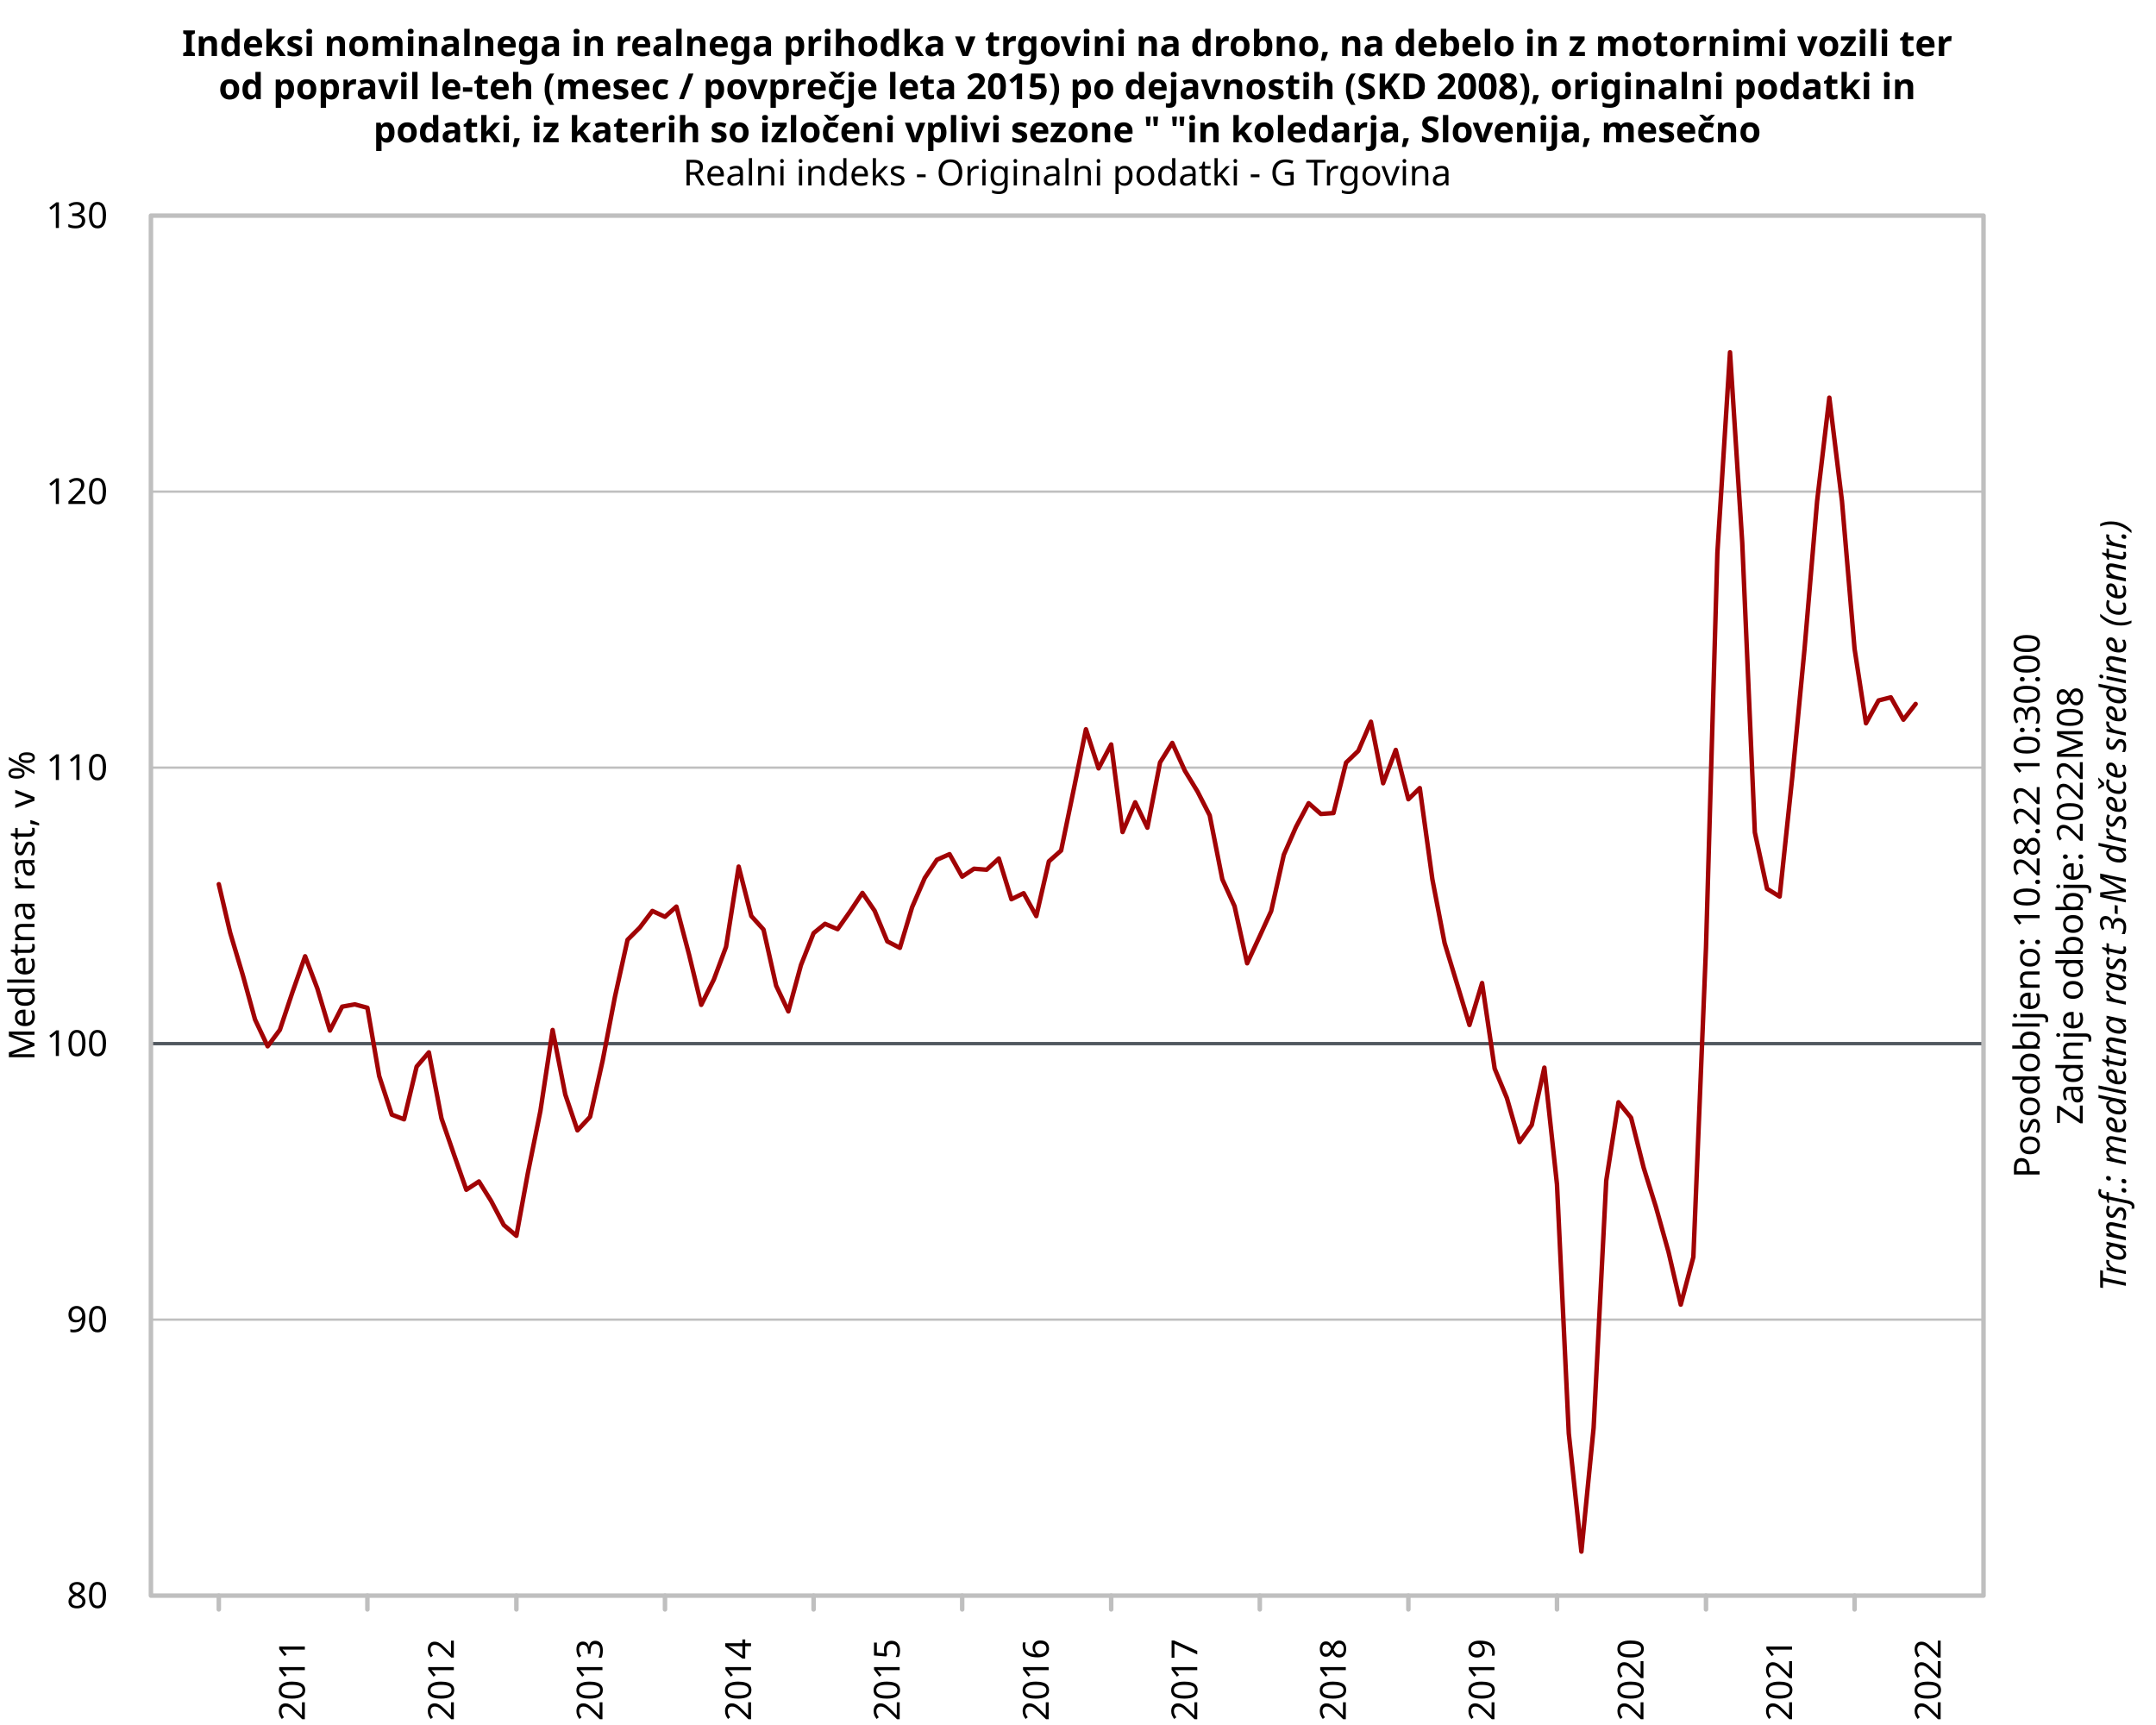
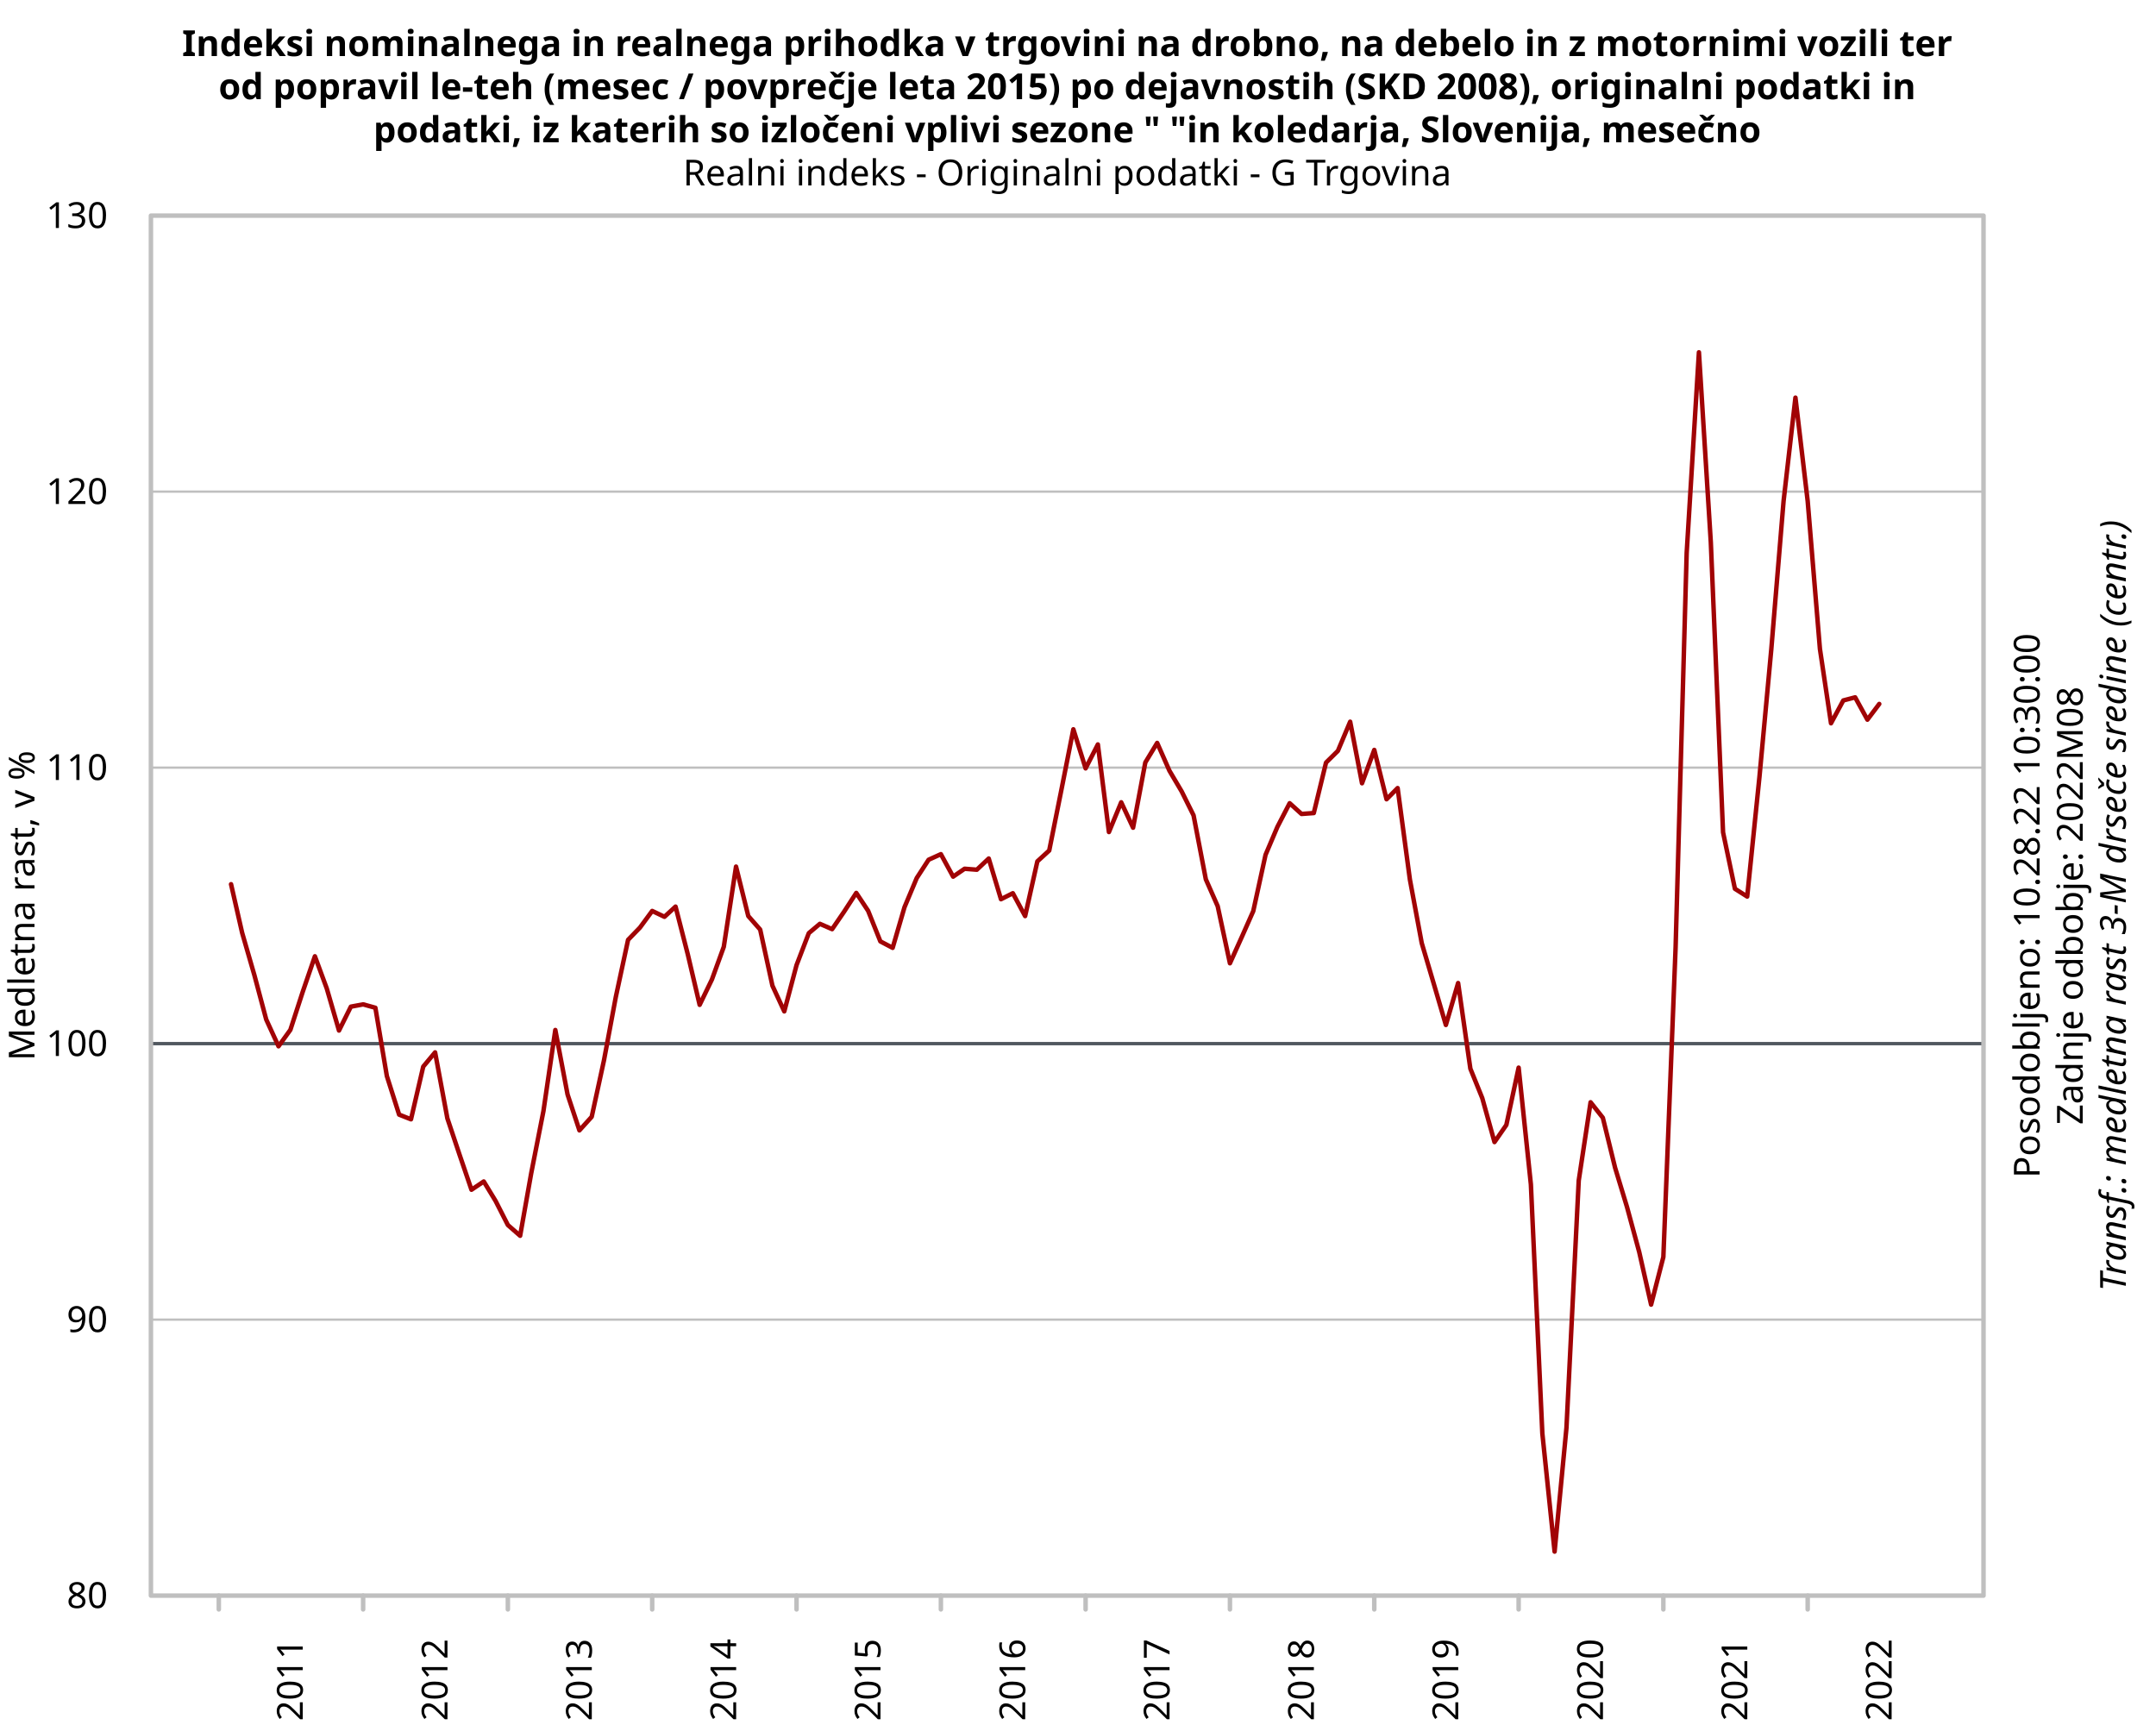
<svg xmlns="http://www.w3.org/2000/svg" class="svglite" data-engine-version="2.0" width="720.00pt" height="576.00pt" viewBox="0 0 720.00 576.00">
  <defs>
    <style type="text/css">
    .svglite line, .svglite polyline, .svglite polygon, .svglite path, .svglite rect, .svglite circle {
      fill: none;
      stroke: #000000;
      stroke-linecap: round;
      stroke-linejoin: round;
      stroke-miterlimit: 10.00;
    }
  </style>
  </defs>
  <rect width="100%" height="100%" style="stroke: none; fill: #FFFFFF;" />
  <defs>
    <clipPath id="cpMC4wMHw3MjAuMDB8MC4wMHw1NzYuMDA=">
      <rect x="0.00" y="0.00" width="720.00" height="576.00" />
    </clipPath>
  </defs>
  <g clip-path="url(#cpMC4wMHw3MjAuMDB8MC4wMHw1NzYuMDA=)">
</g>
  <defs>
    <clipPath id="cpNTAuNDB8NjYyLjQwfDcyLjAwfDUzMi44MA==">
      <rect x="50.40" y="72.00" width="612.00" height="460.80" />
    </clipPath>
  </defs>
  <g clip-path="url(#cpNTAuNDB8NjYyLjQwfDcyLjAwfDUzMi44MA==)">
    <line x1="50.40" y1="532.80" x2="662.40" y2="532.80" style="stroke-width: 0.75; stroke: #BFBFBF;" />
    <line x1="50.40" y1="440.64" x2="662.40" y2="440.64" style="stroke-width: 0.75; stroke: #BFBFBF;" />
    <line x1="50.40" y1="348.48" x2="662.40" y2="348.48" style="stroke-width: 0.75; stroke: #BFBFBF;" />
    <line x1="50.40" y1="256.32" x2="662.40" y2="256.32" style="stroke-width: 0.75; stroke: #BFBFBF;" />
    <line x1="50.40" y1="164.16" x2="662.40" y2="164.16" style="stroke-width: 0.75; stroke: #BFBFBF;" />
    <line x1="50.40" y1="72.00" x2="662.40" y2="72.00" style="stroke-width: 0.75; stroke: #BFBFBF;" />
  </g>
  <g clip-path="url(#cpMC4wMHw3MjAuMDB8MC4wMHw1NzYuMDA=)">
</g>
  <g clip-path="url(#cpNTAuNDB8NjYyLjQwfDcyLjAwfDUzMi44MA==)">
    <line x1="50.40" y1="348.48" x2="662.40" y2="348.48" style="stroke-width: 1.12; stroke: #50575E;" />
-     <polyline points="73.07,295.25 76.87,311.47 81.09,325.61 85.17,340.44 89.38,349.37 93.46,343.88 97.67,331.28 101.89,319.32 105.97,330.05 110.18,344.11 114.26,336.14 118.48,335.37 122.69,336.51 126.63,359.30 130.85,372.19 134.93,373.75 139.14,356.15 143.22,351.40 147.43,373.43 151.65,385.64 155.73,397.27 159.94,394.51 164.02,401.03 168.24,409.05 172.45,412.64 176.26,391.81 180.47,370.96 184.55,343.93 188.77,365.47 192.84,377.44 197.06,372.92 201.27,354.09 205.35,332.90 209.57,313.82 213.65,309.74 217.86,304.18 222.07,306.13 225.88,302.73 230.10,318.68 234.18,335.53 238.39,327.08 242.47,316.15 246.68,289.37 250.90,305.88 254.98,310.39 259.19,329.13 263.27,337.71 267.48,322.26 271.70,311.59 275.51,308.48 279.72,310.26 283.80,304.48 288.01,298.16 292.09,304.13 296.31,314.34 300.52,316.50 304.60,302.92 308.82,293.18 312.89,287.08 317.11,285.22 321.32,292.72 325.27,290.09 329.48,290.41 333.56,286.67 337.77,300.26 341.85,298.26 346.07,305.89 350.28,287.62 354.36,284.00 358.58,263.56 362.65,243.52 366.87,256.57 371.08,248.58 374.89,277.83 379.10,267.90 383.18,276.38 387.40,254.60 391.48,248.07 395.69,257.37 399.91,264.29 403.98,272.25 408.20,293.61 412.28,302.59 416.49,321.65 420.71,312.55 424.51,304.22 428.73,285.44 432.81,276.11 437.02,268.20 441.10,271.79 445.32,271.49 449.53,254.64 453.61,250.73 457.82,240.99 461.90,261.54 466.12,250.41 470.33,266.88 474.14,263.15 478.35,293.65 482.43,314.91 486.65,328.76 490.73,342.25 494.94,328.25 499.15,356.84 503.23,366.66 507.45,381.35 511.53,375.63 515.74,356.50 519.96,395.50 523.90,478.64 528.11,518.10 532.19,476.79 536.41,394.20 540.49,368.06 544.70,373.23 548.91,389.94 552.99,403.00 557.21,418.07 561.29,435.63 565.50,419.73 569.72,316.36 573.52,184.61 577.74,117.64 581.82,181.10 586.03,277.94 590.11,296.77 594.32,299.37 598.54,259.45 602.62,216.78 606.83,167.31 610.91,132.78 615.13,167.33 619.34,216.70 623.15,241.51 627.36,233.89 631.44,232.85 635.65,240.31 639.73,235.06 " style="stroke-width: 1.50; stroke: #A10305;" />
+     <polyline points="77.16,295.25 80.86,311.47 84.95,325.61 88.91,340.44 93.01,349.37 96.97,343.88 101.06,331.28 105.16,319.32 109.12,330.05 113.21,344.11 117.17,336.14 121.27,335.37 125.36,336.51 129.19,359.30 133.29,372.19 137.25,373.75 141.34,356.15 145.30,351.40 149.40,373.43 153.49,385.64 157.45,397.27 161.55,394.51 165.51,401.03 169.60,409.05 173.70,412.64 177.39,391.81 181.49,370.96 185.45,343.93 189.54,365.47 193.50,377.44 197.60,372.92 201.69,354.09 205.65,332.90 209.75,313.82 213.71,309.74 217.80,304.18 221.90,306.13 225.60,302.73 229.69,318.68 233.65,335.53 237.74,327.08 241.71,316.15 245.80,289.37 249.89,305.88 253.86,310.39 257.95,329.13 261.91,337.71 266.01,322.26 270.10,311.59 273.80,308.48 277.89,310.26 281.85,304.48 285.95,298.16 289.91,304.13 294.00,314.34 298.10,316.50 302.06,302.92 306.15,293.18 310.11,287.08 314.21,285.22 318.30,292.72 322.13,290.09 326.22,290.41 330.19,286.67 334.28,300.26 338.24,298.26 342.34,305.89 346.43,287.62 350.39,284.00 354.49,263.56 358.45,243.52 362.54,256.57 366.63,248.58 370.33,277.83 374.43,267.90 378.39,276.38 382.48,254.60 386.44,248.07 390.54,257.37 394.63,264.29 398.59,272.25 402.69,293.61 406.65,302.59 410.74,321.65 414.84,312.55 418.53,304.22 422.63,285.44 426.59,276.11 430.68,268.20 434.65,271.79 438.74,271.49 442.83,254.64 446.79,250.73 450.89,240.99 454.85,261.54 458.94,250.41 463.04,266.88 466.74,263.15 470.83,293.65 474.79,314.91 478.89,328.76 482.85,342.25 486.94,328.25 491.03,356.84 495.00,366.66 499.09,381.35 503.05,375.63 507.15,356.50 511.24,395.50 515.07,478.64 519.16,518.10 523.12,476.79 527.22,394.20 531.18,368.06 535.27,373.23 539.37,389.94 543.33,403.00 547.42,418.07 551.39,435.63 555.48,419.73 559.57,316.36 563.27,184.61 567.36,117.64 571.33,181.10 575.42,277.94 579.38,296.77 583.48,299.37 587.57,259.45 591.53,216.78 595.63,167.31 599.59,132.78 603.68,167.33 607.77,216.70 611.47,241.51 615.57,233.89 619.53,232.85 623.62,240.31 627.58,235.06 " style="stroke-width: 1.50; stroke: #A10305;" />
  </g>
  <g clip-path="url(#cpMC4wMHw3MjAuMDB8MC4wMHw1NzYuMDA=)">
    <line x1="73.07" y1="532.80" x2="73.07" y2="537.41" style="stroke-width: 1.50; stroke: #BFBFBF;" />
-     <line x1="122.69" y1="532.80" x2="122.69" y2="537.41" style="stroke-width: 1.50; stroke: #BFBFBF;" />
-     <line x1="172.45" y1="532.80" x2="172.45" y2="537.41" style="stroke-width: 1.50; stroke: #BFBFBF;" />
-     <line x1="222.07" y1="532.80" x2="222.07" y2="537.41" style="stroke-width: 1.50; stroke: #BFBFBF;" />
-     <line x1="271.70" y1="532.80" x2="271.70" y2="537.41" style="stroke-width: 1.50; stroke: #BFBFBF;" />
-     <line x1="321.32" y1="532.80" x2="321.32" y2="537.41" style="stroke-width: 1.50; stroke: #BFBFBF;" />
-     <line x1="371.08" y1="532.80" x2="371.08" y2="537.41" style="stroke-width: 1.50; stroke: #BFBFBF;" />
-     <line x1="420.71" y1="532.80" x2="420.71" y2="537.41" style="stroke-width: 1.50; stroke: #BFBFBF;" />
-     <line x1="470.33" y1="532.80" x2="470.33" y2="537.41" style="stroke-width: 1.50; stroke: #BFBFBF;" />
-     <line x1="519.96" y1="532.80" x2="519.96" y2="537.41" style="stroke-width: 1.50; stroke: #BFBFBF;" />
-     <line x1="569.72" y1="532.80" x2="569.72" y2="537.41" style="stroke-width: 1.50; stroke: #BFBFBF;" />
-     <line x1="619.34" y1="532.80" x2="619.34" y2="537.41" style="stroke-width: 1.50; stroke: #BFBFBF;" />
-     <text transform="translate(101.80,547.20) rotate(-90)" text-anchor="end" style="font-size: 12.00px; font-family: sans;" textLength="26.70px" lengthAdjust="spacingAndGlyphs">2011</text>
-     <text transform="translate(151.56,547.20) rotate(-90)" text-anchor="end" style="font-size: 12.00px; font-family: sans;" textLength="26.70px" lengthAdjust="spacingAndGlyphs">2012</text>
-     <text transform="translate(201.19,547.20) rotate(-90)" text-anchor="end" style="font-size: 12.00px; font-family: sans;" textLength="26.70px" lengthAdjust="spacingAndGlyphs">2013</text>
-     <text transform="translate(250.81,547.20) rotate(-90)" text-anchor="end" style="font-size: 12.00px; font-family: sans;" textLength="26.70px" lengthAdjust="spacingAndGlyphs">2014</text>
-     <text transform="translate(300.44,547.20) rotate(-90)" text-anchor="end" style="font-size: 12.00px; font-family: sans;" textLength="26.70px" lengthAdjust="spacingAndGlyphs">2015</text>
-     <text transform="translate(350.20,547.20) rotate(-90)" text-anchor="end" style="font-size: 12.00px; font-family: sans;" textLength="26.70px" lengthAdjust="spacingAndGlyphs">2016</text>
-     <text transform="translate(399.82,547.20) rotate(-90)" text-anchor="end" style="font-size: 12.00px; font-family: sans;" textLength="26.70px" lengthAdjust="spacingAndGlyphs">2017</text>
-     <text transform="translate(449.44,547.20) rotate(-90)" text-anchor="end" style="font-size: 12.00px; font-family: sans;" textLength="26.70px" lengthAdjust="spacingAndGlyphs">2018</text>
-     <text transform="translate(499.07,547.20) rotate(-90)" text-anchor="end" style="font-size: 12.00px; font-family: sans;" textLength="26.70px" lengthAdjust="spacingAndGlyphs">2019</text>
-     <text transform="translate(548.83,547.20) rotate(-90)" text-anchor="end" style="font-size: 12.00px; font-family: sans;" textLength="26.70px" lengthAdjust="spacingAndGlyphs">2020</text>
-     <text transform="translate(598.45,547.20) rotate(-90)" text-anchor="end" style="font-size: 12.00px; font-family: sans;" textLength="26.70px" lengthAdjust="spacingAndGlyphs">2021</text>
-     <text transform="translate(648.08,547.20) rotate(-90)" text-anchor="end" style="font-size: 12.00px; font-family: sans;" textLength="26.70px" lengthAdjust="spacingAndGlyphs">2022</text>
+     <line x1="121.27" y1="532.80" x2="121.27" y2="537.41" style="stroke-width: 1.50; stroke: #BFBFBF;" />
+     <line x1="169.60" y1="532.80" x2="169.60" y2="537.41" style="stroke-width: 1.50; stroke: #BFBFBF;" />
+     <line x1="217.80" y1="532.80" x2="217.80" y2="537.41" style="stroke-width: 1.50; stroke: #BFBFBF;" />
+     <line x1="266.01" y1="532.80" x2="266.01" y2="537.41" style="stroke-width: 1.50; stroke: #BFBFBF;" />
+     <line x1="314.21" y1="532.80" x2="314.21" y2="537.41" style="stroke-width: 1.50; stroke: #BFBFBF;" />
+     <line x1="362.54" y1="532.80" x2="362.54" y2="537.41" style="stroke-width: 1.50; stroke: #BFBFBF;" />
+     <line x1="410.74" y1="532.80" x2="410.74" y2="537.41" style="stroke-width: 1.50; stroke: #BFBFBF;" />
+     <line x1="458.94" y1="532.80" x2="458.94" y2="537.41" style="stroke-width: 1.50; stroke: #BFBFBF;" />
+     <line x1="507.15" y1="532.80" x2="507.15" y2="537.41" style="stroke-width: 1.50; stroke: #BFBFBF;" />
+     <line x1="555.48" y1="532.80" x2="555.48" y2="537.41" style="stroke-width: 1.50; stroke: #BFBFBF;" />
+     <line x1="603.68" y1="532.80" x2="603.68" y2="537.41" style="stroke-width: 1.50; stroke: #BFBFBF;" />
+     <text transform="translate(101.10,547.20) rotate(-90)" text-anchor="end" style="font-size: 12.00px; font-family: sans;" textLength="26.70px" lengthAdjust="spacingAndGlyphs">2011</text>
+     <text transform="translate(149.43,547.20) rotate(-90)" text-anchor="end" style="font-size: 12.00px; font-family: sans;" textLength="26.70px" lengthAdjust="spacingAndGlyphs">2012</text>
+     <text transform="translate(197.63,547.20) rotate(-90)" text-anchor="end" style="font-size: 12.00px; font-family: sans;" textLength="26.70px" lengthAdjust="spacingAndGlyphs">2013</text>
+     <text transform="translate(245.84,547.20) rotate(-90)" text-anchor="end" style="font-size: 12.00px; font-family: sans;" textLength="26.70px" lengthAdjust="spacingAndGlyphs">2014</text>
+     <text transform="translate(294.04,547.20) rotate(-90)" text-anchor="end" style="font-size: 12.00px; font-family: sans;" textLength="26.70px" lengthAdjust="spacingAndGlyphs">2015</text>
+     <text transform="translate(342.37,547.20) rotate(-90)" text-anchor="end" style="font-size: 12.00px; font-family: sans;" textLength="26.70px" lengthAdjust="spacingAndGlyphs">2016</text>
+     <text transform="translate(390.57,547.20) rotate(-90)" text-anchor="end" style="font-size: 12.00px; font-family: sans;" textLength="26.70px" lengthAdjust="spacingAndGlyphs">2017</text>
+     <text transform="translate(438.77,547.20) rotate(-90)" text-anchor="end" style="font-size: 12.00px; font-family: sans;" textLength="26.70px" lengthAdjust="spacingAndGlyphs">2018</text>
+     <text transform="translate(486.98,547.20) rotate(-90)" text-anchor="end" style="font-size: 12.00px; font-family: sans;" textLength="26.70px" lengthAdjust="spacingAndGlyphs">2019</text>
+     <text transform="translate(535.31,547.20) rotate(-90)" text-anchor="end" style="font-size: 12.00px; font-family: sans;" textLength="26.70px" lengthAdjust="spacingAndGlyphs">2020</text>
+     <text transform="translate(583.51,547.20) rotate(-90)" text-anchor="end" style="font-size: 12.00px; font-family: sans;" textLength="26.70px" lengthAdjust="spacingAndGlyphs">2021</text>
+     <text transform="translate(631.71,547.20) rotate(-90)" text-anchor="end" style="font-size: 12.00px; font-family: sans;" textLength="26.70px" lengthAdjust="spacingAndGlyphs">2022</text>
    <text x="36.00" y="536.93" text-anchor="end" style="font-size: 12.00px; font-family: sans;" textLength="13.35px" lengthAdjust="spacingAndGlyphs">80</text>
    <text x="36.00" y="444.77" text-anchor="end" style="font-size: 12.00px; font-family: sans;" textLength="13.35px" lengthAdjust="spacingAndGlyphs">90</text>
    <text x="36.00" y="352.61" text-anchor="end" style="font-size: 12.00px; font-family: sans;" textLength="20.02px" lengthAdjust="spacingAndGlyphs">100</text>
    <text x="36.00" y="260.45" text-anchor="end" style="font-size: 12.00px; font-family: sans;" textLength="20.02px" lengthAdjust="spacingAndGlyphs">110</text>
    <text x="36.00" y="168.29" text-anchor="end" style="font-size: 12.00px; font-family: sans;" textLength="20.02px" lengthAdjust="spacingAndGlyphs">120</text>
    <text x="36.00" y="76.13" text-anchor="end" style="font-size: 12.00px; font-family: sans;" textLength="20.02px" lengthAdjust="spacingAndGlyphs">130</text>
    <polygon points="50.40,532.80 662.40,532.80 662.40,72.00 50.40,72.00 " style="stroke-width: 1.50; stroke: #BFBFBF; fill: none;" />
    <text x="356.40" y="18.72" text-anchor="middle" style="font-size: 12.00px; font-weight: bold; font-family: sans;" textLength="515.67px" lengthAdjust="spacingAndGlyphs">Indeksi nominalnega in realnega prihodka v trgovini na drobno, na debelo in z motornimi vozili ter</text>
    <text x="356.40" y="33.12" text-anchor="middle" style="font-size: 12.00px; font-weight: bold; font-family: sans;" textLength="509.67px" lengthAdjust="spacingAndGlyphs">od popravil le-teh (mesec / povprečje leta 2015) po dejavnostih (SKD 2008), originalni podatki in</text>
    <text x="356.40" y="47.52" text-anchor="middle" style="font-size: 12.00px; font-weight: bold; font-family: sans;" textLength="412.12px" lengthAdjust="spacingAndGlyphs">podatki, iz katerih so izločeni vplivi sezone " "in koledarja, Slovenija, mesečno</text>
    <text x="356.40" y="61.92" text-anchor="middle" style="font-size: 12.00px; font-family: sans;" textLength="245.46px" lengthAdjust="spacingAndGlyphs">Realni indeks - Originalni podatki - G Trgovina</text>
    <text transform="translate(11.52,302.40) rotate(-90)" text-anchor="middle" style="font-size: 12.00px; font-family: sans;" textLength="99.39px" lengthAdjust="spacingAndGlyphs">Medletna rast, v %</text>
    <text transform="translate(681.12,302.40) rotate(-90)" text-anchor="middle" style="font-size: 12.00px; font-family: sans;" textLength="176.16px" lengthAdjust="spacingAndGlyphs">Posodobljeno: 10.28.22 10:30:00</text>
    <text transform="translate(695.52,302.40) rotate(-90)" text-anchor="middle" style="font-size: 12.00px; font-family: sans;" textLength="139.45px" lengthAdjust="spacingAndGlyphs">Zadnje odbobje: 2022M08</text>
    <text transform="translate(709.92,302.40) rotate(-90)" text-anchor="middle" style="font-size: 12.00px; font-style: italic; font-family: sans;" textLength="264.13px" lengthAdjust="spacingAndGlyphs">Transf.: medletna rast 3-M drseče sredine (centr.)</text>
  </g>
</svg>
